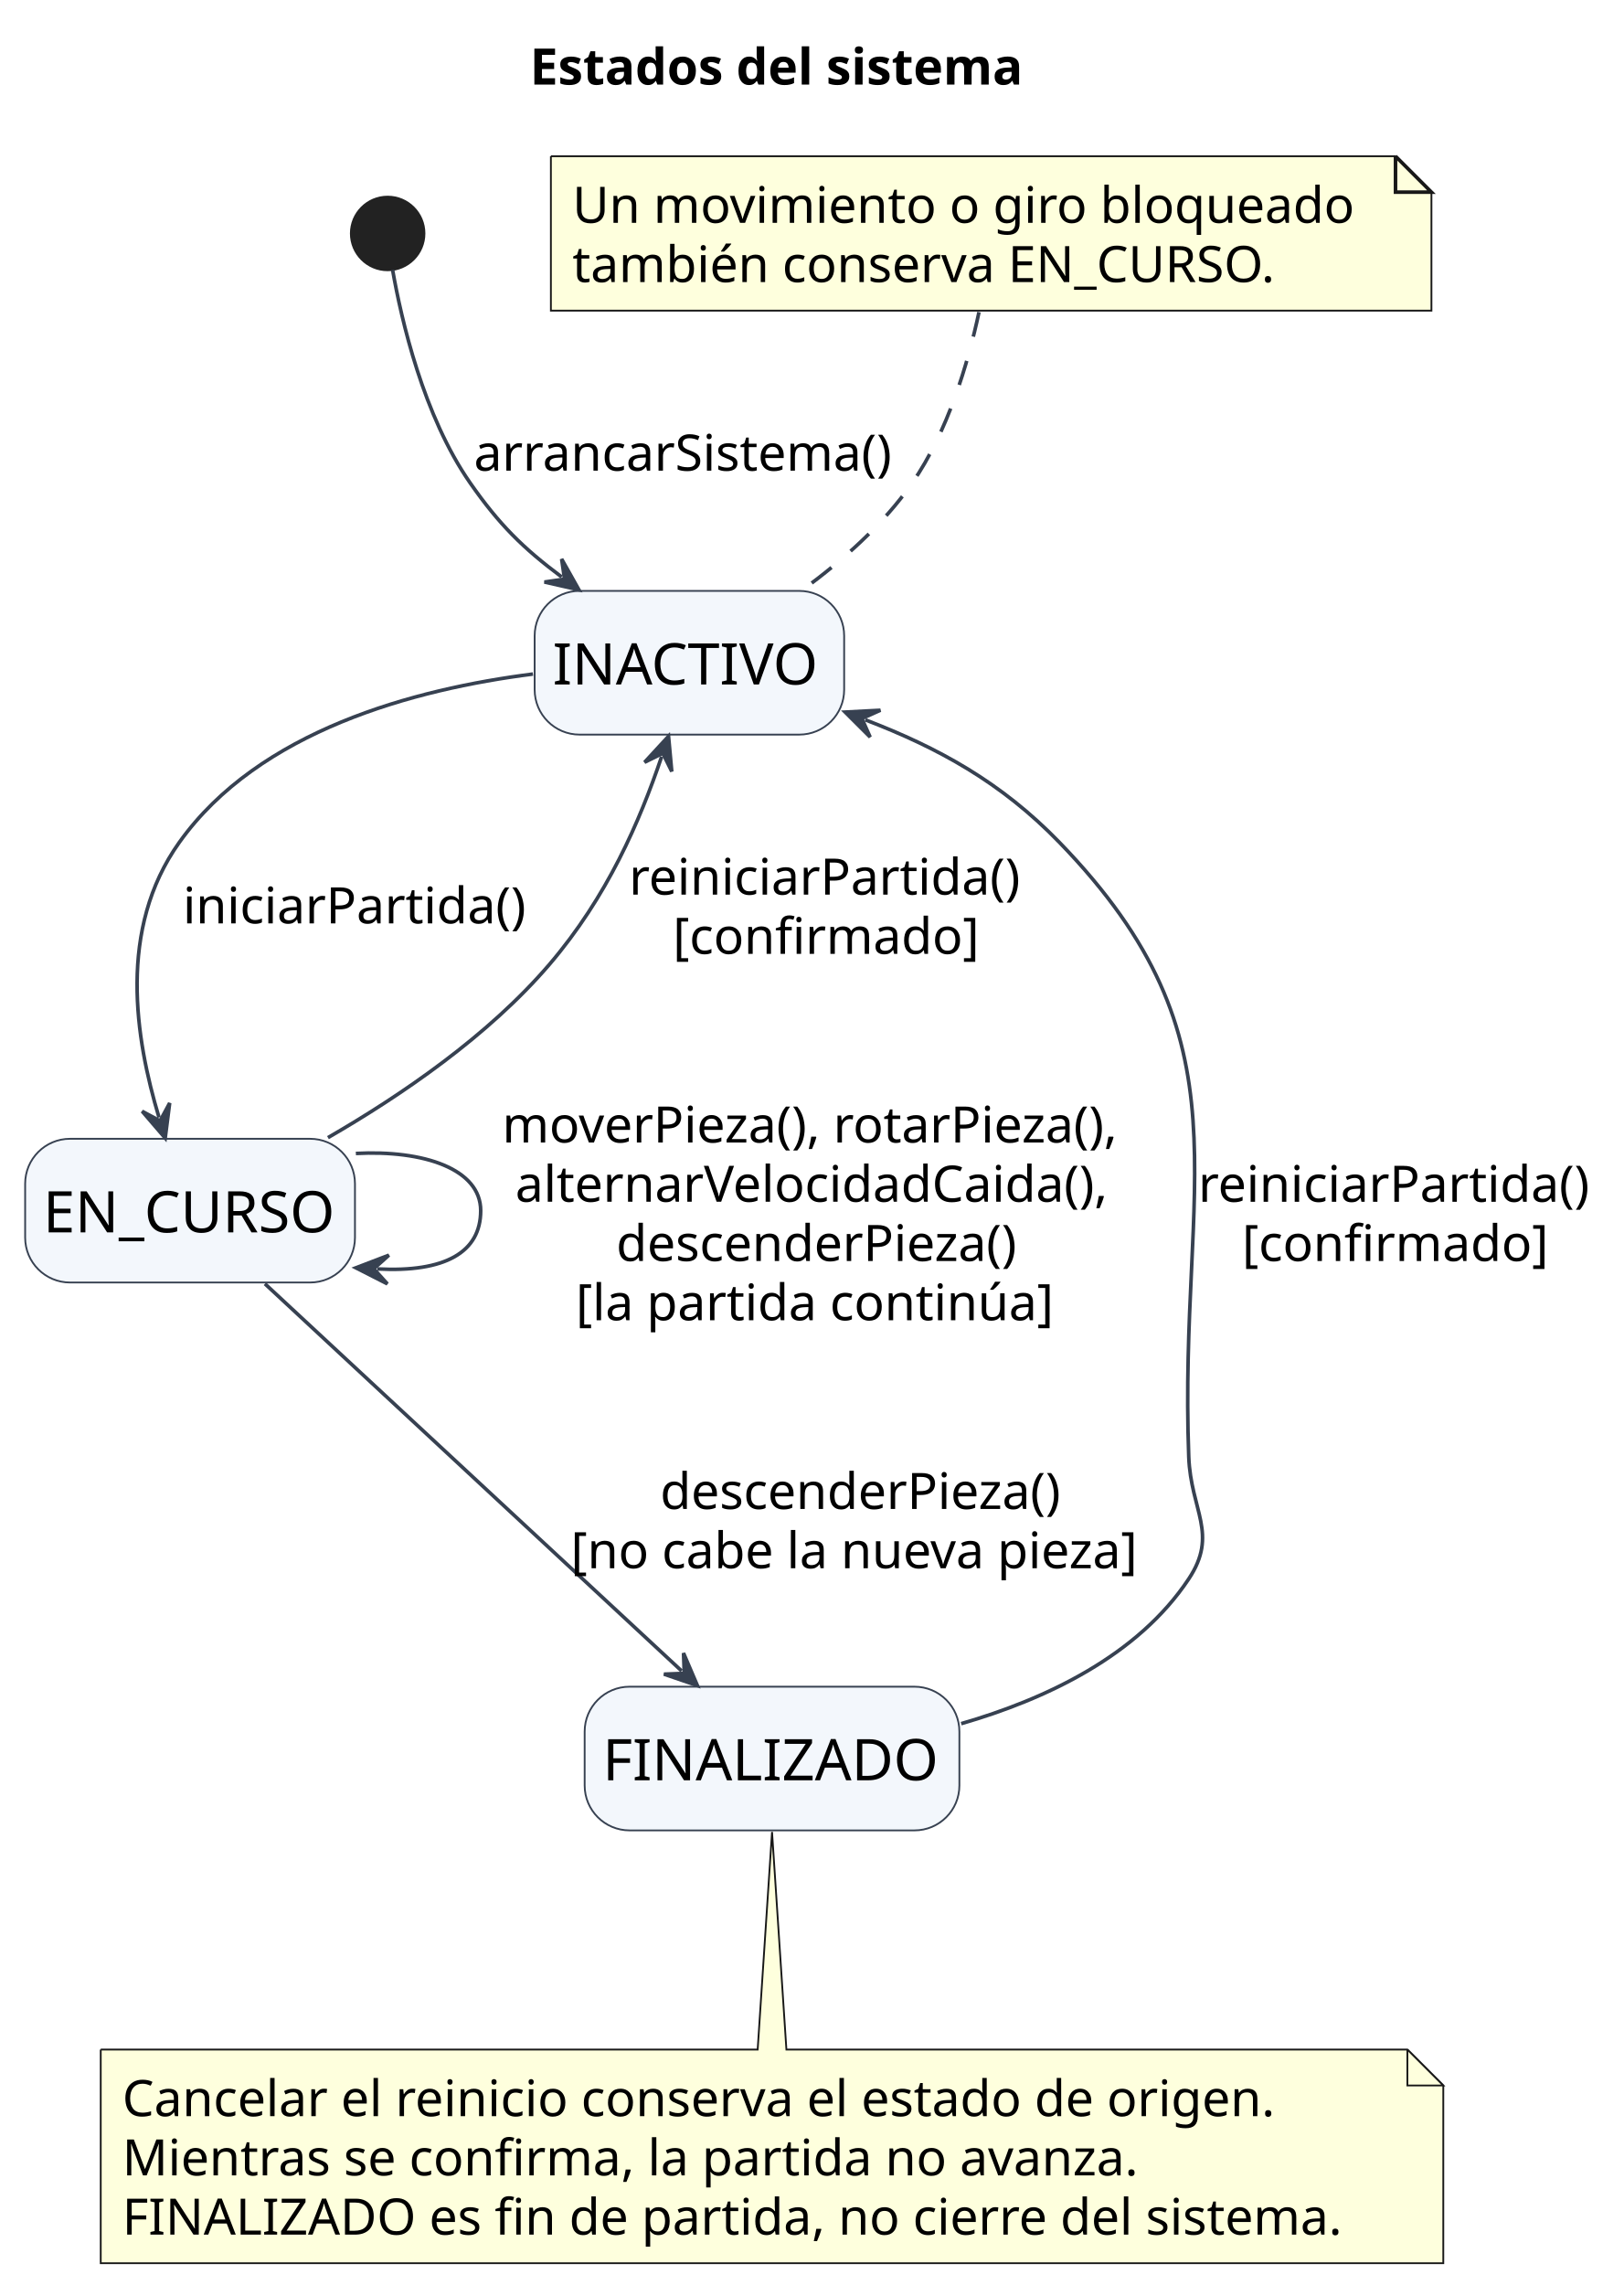
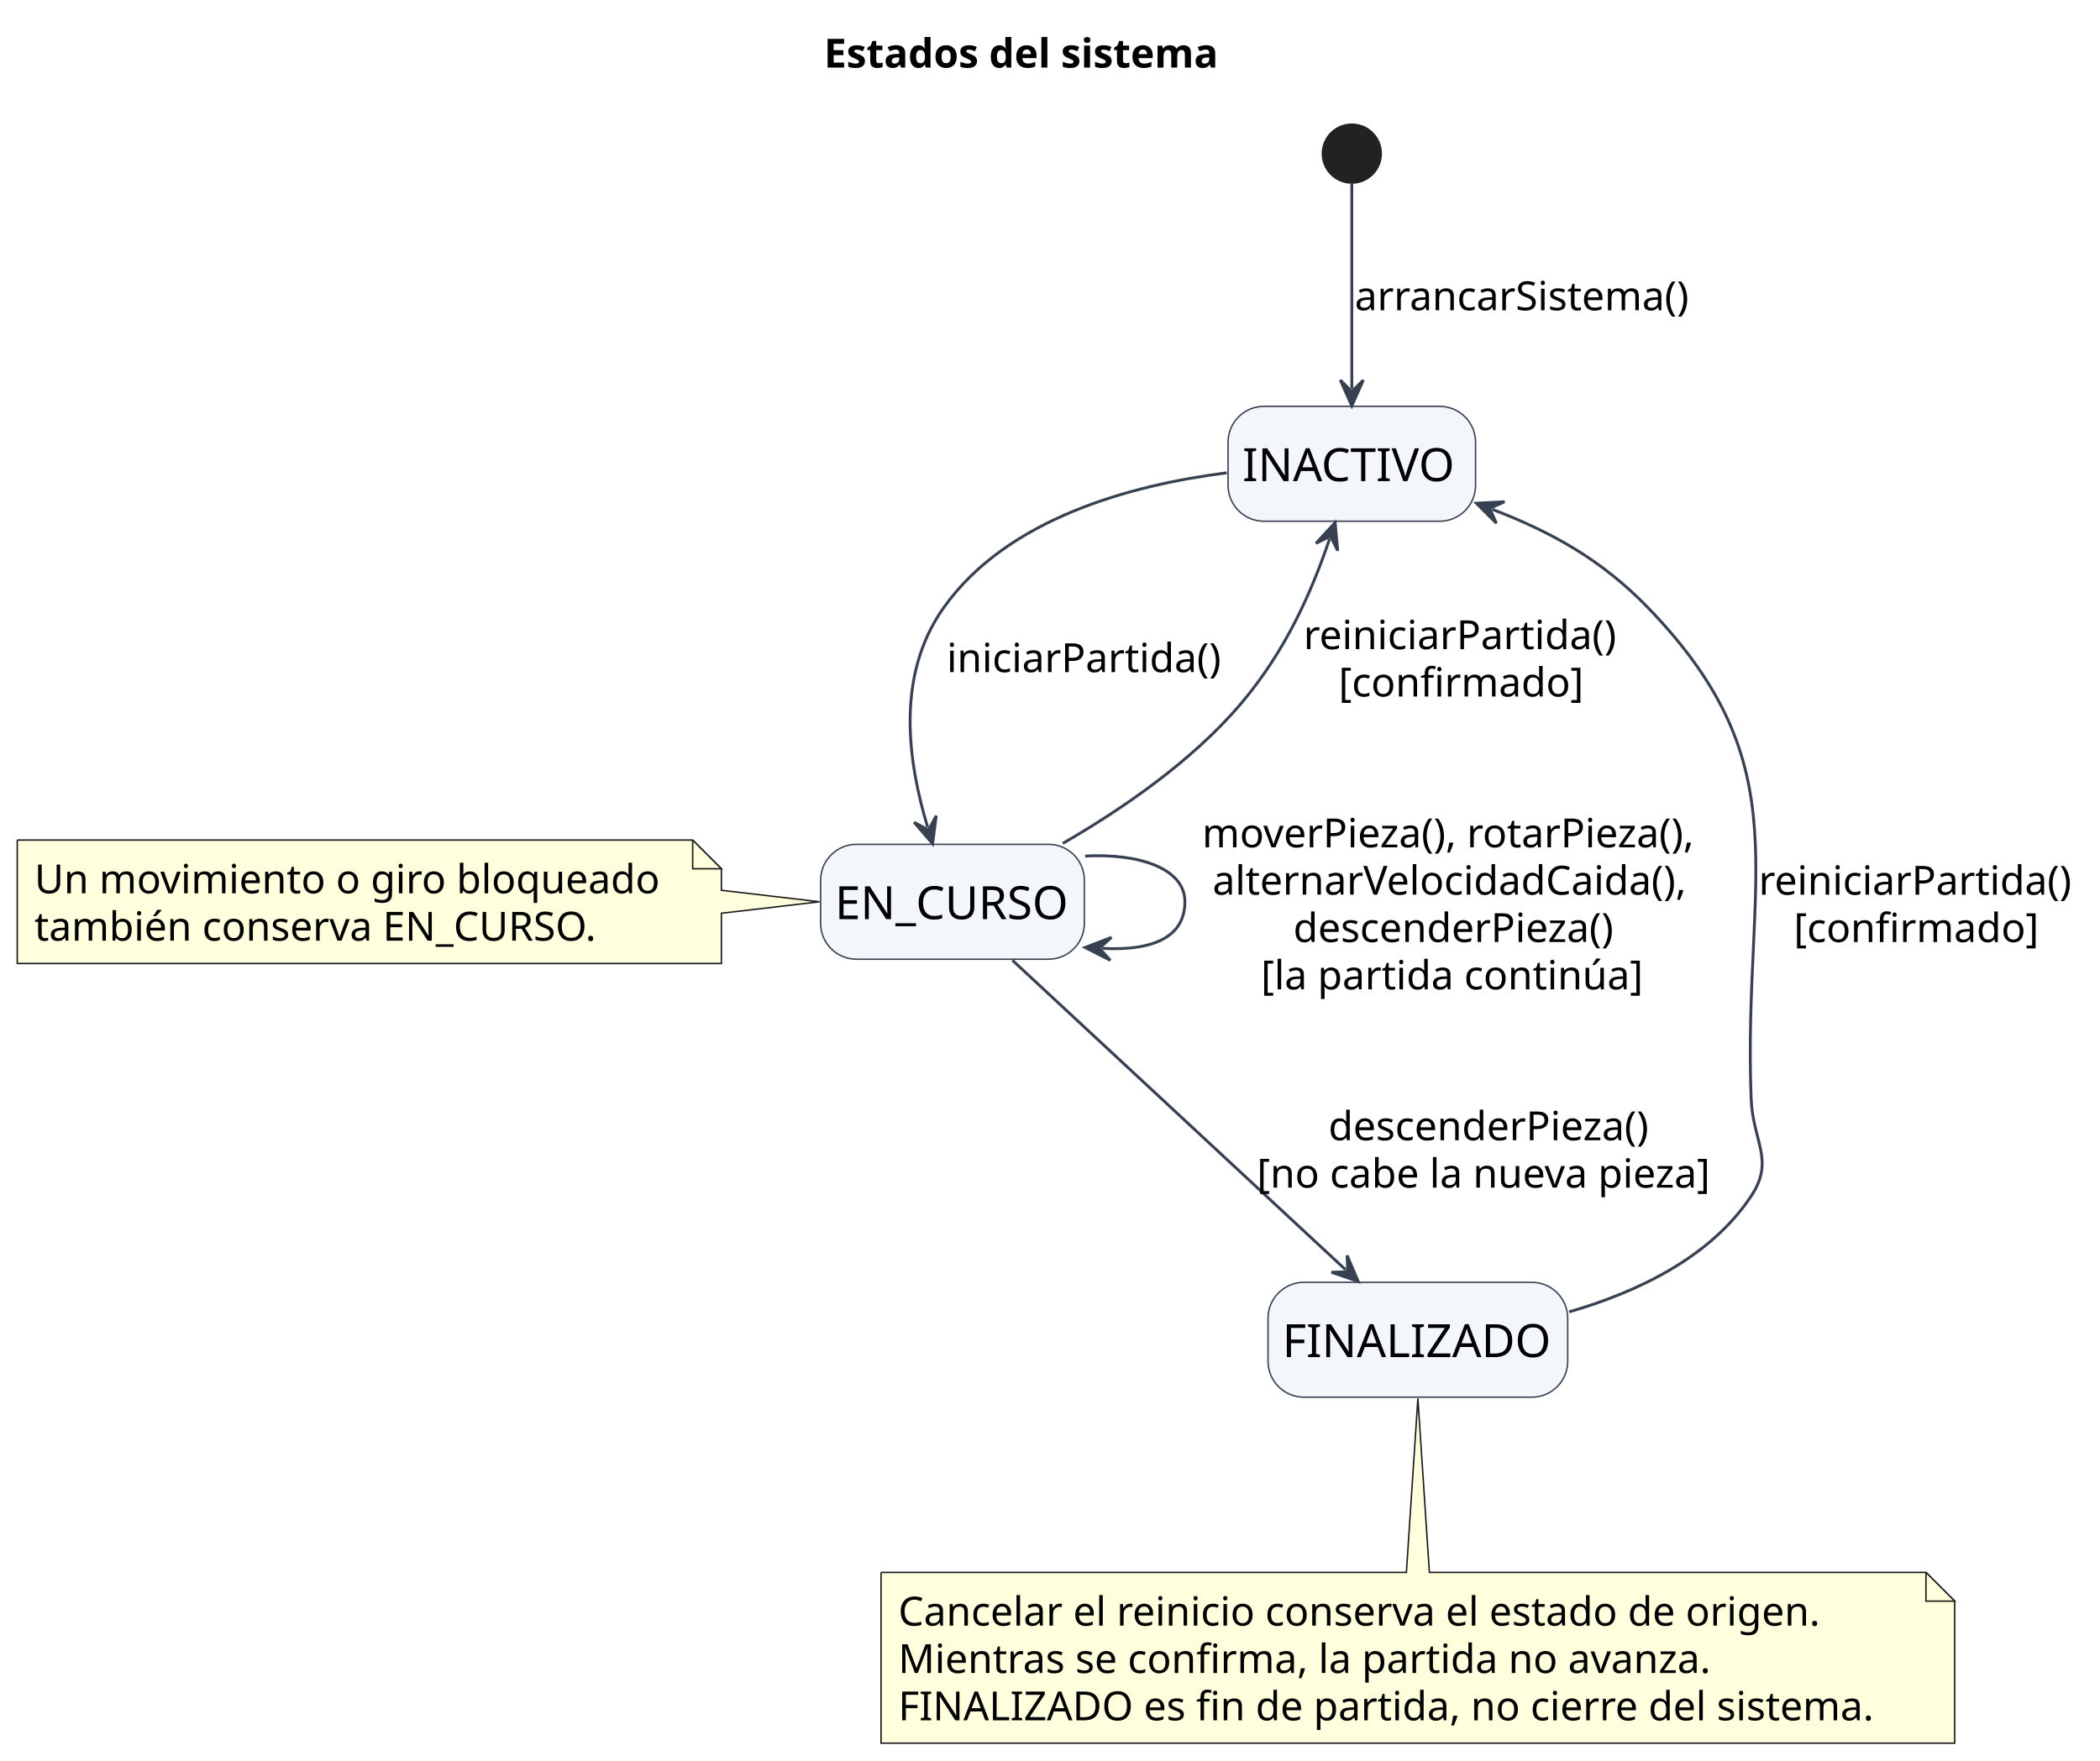
- <svg xmlns="http://www.w3.org/2000/svg" contentStyleType="text/css" data-diagram-type="STATE" height="636px" preserveAspectRatio="none" style="width:452px;height:636px;background:#FFFFFF;" version="1.1" viewBox="0 0 452 636" width="452px" zoomAndPan="magnify">
+ <svg xmlns="http://www.w3.org/2000/svg" contentStyleType="text/css" data-diagram-type="STATE" height="613px" preserveAspectRatio="none" style="width:731px;height:613px;background:#FFFFFF;" version="1.1" viewBox="0 0 731 613" width="731px" zoomAndPan="magnify">
  <defs />
  <g>
    <g class="title" data-source-line="11">
-       <text fill="#000000" font-family="sans-serif" font-size="14" font-weight="bold" lengthAdjust="spacing" textLength="143.691" x="147.488" y="23.535">Estados del sistema</text>
+       <text fill="#000000" font-family="sans-serif" font-size="14" font-weight="bold" lengthAdjust="spacing" textLength="143.691" x="286.813" y="23.535">Estados del sistema</text>
    </g>
-     <rect fill="#F3F7FC" height="40" rx="12.5" ry="12.5" style="stroke:#374151;stroke-width:0.5;" width="86.156" x="148.83" y="164.468" />
-     <text fill="#000000" font-family="sans-serif" font-size="16" lengthAdjust="spacing" textLength="76.156" x="153.83" y="190.515">INACTIVO</text>
-     <rect fill="#F3F7FC" height="40" rx="12.5" ry="12.5" style="stroke:#374151;stroke-width:0.5;" width="91.812" x="7" y="316.968" />
-     <text fill="#000000" font-family="sans-serif" font-size="16" lengthAdjust="spacing" textLength="81.812" x="12" y="343.015">EN_CURSO</text>
-     <rect fill="#F3F7FC" height="40" rx="12.5" ry="12.5" style="stroke:#374151;stroke-width:0.5;" width="104.312" x="162.75" y="469.468" />
-     <text fill="#000000" font-family="sans-serif" font-size="16" lengthAdjust="spacing" textLength="94.312" x="167.75" y="495.515">FINALIZADO</text>
-     <ellipse cx="107.91" cy="64.978" fill="#222222" rx="10" ry="10" style="stroke:#222222;stroke-width:1;" />
+     <rect fill="#F3F7FC" height="40" rx="12.5" ry="12.5" style="stroke:#374151;stroke-width:0.5;" width="86.156" x="427.48" y="141.488" />
+     <text fill="#000000" font-family="sans-serif" font-size="16" lengthAdjust="spacing" textLength="76.156" x="432.48" y="167.535">INACTIVO</text>
+     <rect fill="#F3F7FC" height="40" rx="12.5" ry="12.5" style="stroke:#374151;stroke-width:0.5;" width="91.812" x="285.65" y="293.988" />
+     <text fill="#000000" font-family="sans-serif" font-size="16" lengthAdjust="spacing" textLength="81.812" x="290.65" y="320.035">EN_CURSO</text>
+     <rect fill="#F3F7FC" height="40" rx="12.5" ry="12.5" style="stroke:#374151;stroke-width:0.5;" width="104.312" x="441.4" y="446.488" />
+     <text fill="#000000" font-family="sans-serif" font-size="16" lengthAdjust="spacing" textLength="94.312" x="446.4" y="472.535">FINALIZADO</text>
+     <ellipse cx="470.56" cy="53.488" fill="#222222" rx="10" ry="10" style="stroke:#222222;stroke-width:1;" />
    <g class="entity" data-qualified-name="GMN2" data-source-line="25" id="ent0003">
-       <path d="M153.35,43.488 L153.35,86.465 L398.466,86.465 L398.466,53.488 L388.466,43.488 L153.35,43.488" fill="#FEFFDD" style="stroke:#181818;stroke-width:0.5;" />
-       <path d="M388.466,43.488 L388.466,53.488 L398.466,53.488 L388.466,43.488" fill="#FEFFDD" style="stroke:#181818;stroke-width:1;" />
-       <text fill="#000000" font-family="sans-serif" font-size="14" lengthAdjust="spacing" textLength="224.116" x="159.35" y="62.023">Un movimiento o giro bloqueado</text>
-       <text fill="#000000" font-family="sans-serif" font-size="14" lengthAdjust="spacing" textLength="200.361" x="159.35" y="78.512">también conserva EN_CURSO.</text>
+       <path d="M6,292.498 L6,335.475 A0,0 0 0 0 6,335.475 L251.116,335.475 A0,0 0 0 0 251.116,335.475 L251.116,317.988 L285.26,313.988 L251.116,309.988 L251.116,302.498 L241.116,292.498 L6,292.498 A0,0 0 0 0 6,292.498" fill="#FEFFDD" style="stroke:#181818;stroke-width:0.5;" />
+       <path d="M241.116,292.498 L241.116,302.498 L251.116,302.498 L241.116,292.498" fill="#FEFFDD" style="stroke:#181818;stroke-width:0.5;" />
+       <text fill="#000000" font-family="sans-serif" font-size="14" lengthAdjust="spacing" textLength="224.116" x="12" y="311.033">Un movimiento o giro bloqueado</text>
+       <text fill="#000000" font-family="sans-serif" font-size="14" lengthAdjust="spacing" textLength="200.361" x="12" y="327.522">también conserva EN_CURSO.</text>
    </g>
    <g class="entity" data-qualified-name="GMN5" data-source-line="30" id="ent0006">
-       <path d="M28.04,570.468 L28.04,629.933 A0,0 0 0 0 28.04,629.933 L401.767,629.933 A0,0 0 0 0 401.767,629.933 L401.767,580.468 L391.767,570.468 L218.91,570.468 L214.91,509.898 L210.91,570.468 L28.04,570.468 A0,0 0 0 0 28.04,570.468" fill="#FEFFDD" style="stroke:#181818;stroke-width:0.5;" />
-       <path d="M391.767,570.468 L391.767,580.468 L401.767,580.468 L391.767,570.468" fill="#FEFFDD" style="stroke:#181818;stroke-width:0.5;" />
-       <text fill="#000000" font-family="sans-serif" font-size="14" lengthAdjust="spacing" textLength="333.464" x="34.04" y="589.003">Cancelar el reinicio conserva el estado de origen.</text>
-       <text fill="#000000" font-family="sans-serif" font-size="14" lengthAdjust="spacing" textLength="293.303" x="34.04" y="605.492">Mientras se confirma, la partida no avanza.</text>
-       <text fill="#000000" font-family="sans-serif" font-size="14" lengthAdjust="spacing" textLength="352.728" x="34.04" y="621.98">FINALIZADO es fin de partida, no cierre del sistema.</text>
+       <path d="M306.69,547.488 L306.69,606.953 A0,0 0 0 0 306.69,606.953 L680.418,606.953 A0,0 0 0 0 680.418,606.953 L680.418,557.488 L670.418,547.488 L497.56,547.488 L493.56,486.918 L489.56,547.488 L306.69,547.488 A0,0 0 0 0 306.69,547.488" fill="#FEFFDD" style="stroke:#181818;stroke-width:0.5;" />
+       <path d="M670.418,547.488 L670.418,557.488 L680.418,557.488 L670.418,547.488" fill="#FEFFDD" style="stroke:#181818;stroke-width:0.5;" />
+       <text fill="#000000" font-family="sans-serif" font-size="14" lengthAdjust="spacing" textLength="333.464" x="312.69" y="566.023">Cancelar el reinicio conserva el estado de origen.</text>
+       <text fill="#000000" font-family="sans-serif" font-size="14" lengthAdjust="spacing" textLength="293.303" x="312.69" y="582.512">Mientras se confirma, la partida no avanza.</text>
+       <text fill="#000000" font-family="sans-serif" font-size="14" lengthAdjust="spacing" textLength="352.728" x="312.69" y="599">FINALIZADO es fin de partida, no cierre del sistema.</text>
    </g>
    <g class="link" data-entity-1="ent0002" data-entity-2="ent0002" data-link-type="dependency" data-source-line="17" id="lnk3">
-       <path d="M109.29,75.138 C111.73,89.018 117.85,115.738 130.91,134.468 C138.91,145.938 145.542,152.519 156.352,160.589" fill="none" id="*start*-to-INACTIVO" style="stroke:#374151;stroke-width:1;" />
-       <polygon fill="#374151" points="161.16,164.178,156.341,155.589,157.153,161.187,151.555,162,161.16,164.178" style="stroke:#374151;stroke-width:1;" />
-       <text fill="#000000" font-family="sans-serif" font-size="14" lengthAdjust="spacing" textLength="117.906" x="131.91" y="131.003">arrancarSistema()</text>
+       <path d="M470.56,63.888 C470.56,81.218 470.56,112.498 470.56,135.338" fill="none" id="*start*-to-INACTIVO" style="stroke:#374151;stroke-width:1;" />
+       <polygon fill="#374151" points="470.56,141.338,474.56,132.338,470.56,136.338,466.56,132.338,470.56,141.338" style="stroke:#374151;stroke-width:1;" />
+       <text fill="#000000" font-family="sans-serif" font-size="14" lengthAdjust="spacing" textLength="117.906" x="471.56" y="108.023">arrancarSistema()</text>
    </g>
    <g class="link" data-entity-1="ent0002" data-entity-2="ent0003" data-link-type="dependency" data-source-line="18" id="lnk4">
-       <path d="M148.36,187.608 C115.38,191.798 72.08,203.348 49.91,234.468 C32.72,258.578 37.655,289.012 44.265,311.032" fill="none" id="INACTIVO-to-EN_CURSO" style="stroke:#374151;stroke-width:1;" />
-       <polygon fill="#374151" points="45.99,316.778,47.233,307.008,44.553,311.989,39.571,309.308,45.99,316.778" style="stroke:#374151;stroke-width:1;" />
-       <text fill="#000000" font-family="sans-serif" font-size="14" lengthAdjust="spacing" textLength="97.59" x="50.91" y="257.003">iniciarPartida()</text>
+       <path d="M427.02,164.628 C394.03,168.818 350.73,180.368 328.56,211.488 C311.37,235.598 316.305,266.032 322.915,288.052" fill="none" id="INACTIVO-to-EN_CURSO" style="stroke:#374151;stroke-width:1;" />
+       <polygon fill="#374151" points="324.64,293.798,325.884,284.028,323.202,289.009,318.221,286.328,324.64,293.798" style="stroke:#374151;stroke-width:1;" />
+       <text fill="#000000" font-family="sans-serif" font-size="14" lengthAdjust="spacing" textLength="97.59" x="329.56" y="234.023">iniciarPartida()</text>
    </g>
    <g class="link" data-entity-1="ent0002" data-entity-2="ent0003" data-link-type="dependency" data-source-line="21" id="lnk8">
-       <path d="M184.175,210.611 C178.085,228.591 169.06,249.598 152.91,268.468 C135.88,288.348 111.64,304.908 91.29,316.648" fill="none" id="INACTIVO-backto-EN_CURSO" style="stroke:#374151;stroke-width:1;" />
-       <polygon fill="#374151" points="186.1,204.928,179.424,212.169,184.496,209.664,187.001,214.736,186.1,204.928" style="stroke:#374151;stroke-width:1;" />
-       <text fill="#000000" font-family="sans-serif" font-size="14" lengthAdjust="spacing" textLength="111.118" x="175.1" y="249.003">reiniciarPartida()</text>
-       <text fill="#000000" font-family="sans-serif" font-size="14" lengthAdjust="spacing" textLength="86.7" x="187.309" y="265.492">[confirmado]</text>
+       <path d="M462.825,187.631 C456.735,205.611 447.71,226.618 431.56,245.488 C414.53,265.368 390.29,281.928 369.94,293.668" fill="none" id="INACTIVO-backto-EN_CURSO" style="stroke:#374151;stroke-width:1;" />
+       <polygon fill="#374151" points="464.75,181.948,458.074,189.189,463.146,186.684,465.651,191.756,464.75,181.948" style="stroke:#374151;stroke-width:1;" />
+       <text fill="#000000" font-family="sans-serif" font-size="14" lengthAdjust="spacing" textLength="111.118" x="453.75" y="226.023">reiniciarPartida()</text>
+       <text fill="#000000" font-family="sans-serif" font-size="14" lengthAdjust="spacing" textLength="86.7" x="465.959" y="242.512">[confirmado]</text>
    </g>
    <g class="link" data-entity-1="ent0003" data-entity-2="ent0003" data-link-type="dependency" data-source-line="19" id="lnk5">
-       <path d="M99.06,321.048 C117.91,320.048 133.81,325.358 133.81,336.968 C133.81,348.568 123.902,354.196 105.052,353.196" fill="none" id="EN_CURSO-to-EN_CURSO" style="stroke:#374151;stroke-width:1;" />
-       <polygon fill="#374151" points="99.06,352.878,107.835,357.349,104.053,353.143,108.259,349.361,99.06,352.878" style="stroke:#374151;stroke-width:1;" />
-       <text fill="#000000" font-family="sans-serif" font-size="14" lengthAdjust="spacing" textLength="177.652" x="139.81" y="318.003">moverPieza(), rotarPieza(),</text>
-       <text fill="#000000" font-family="sans-serif" font-size="14" lengthAdjust="spacing" textLength="170.406" x="143.433" y="334.492">alternarVelocidadCaida(),</text>
-       <text fill="#000000" font-family="sans-serif" font-size="14" lengthAdjust="spacing" textLength="114.194" x="171.539" y="350.98">descenderPieza()</text>
-       <text fill="#000000" font-family="sans-serif" font-size="14" lengthAdjust="spacing" textLength="136.691" x="160.291" y="367.468">[la partida continúa]</text>
+       <path d="M377.71,298.068 C396.56,297.068 412.46,302.378 412.46,313.988 C412.46,325.588 402.552,331.216 383.702,330.216" fill="none" id="EN_CURSO-to-EN_CURSO" style="stroke:#374151;stroke-width:1;" />
+       <polygon fill="#374151" points="377.71,329.898,386.486,334.369,382.703,330.163,386.909,326.381,377.71,329.898" style="stroke:#374151;stroke-width:1;" />
+       <text fill="#000000" font-family="sans-serif" font-size="14" lengthAdjust="spacing" textLength="177.652" x="418.46" y="295.023">moverPieza(), rotarPieza(),</text>
+       <text fill="#000000" font-family="sans-serif" font-size="14" lengthAdjust="spacing" textLength="170.406" x="422.083" y="311.512">alternarVelocidadCaida(),</text>
+       <text fill="#000000" font-family="sans-serif" font-size="14" lengthAdjust="spacing" textLength="114.194" x="450.189" y="328">descenderPieza()</text>
+       <text fill="#000000" font-family="sans-serif" font-size="14" lengthAdjust="spacing" textLength="136.691" x="438.94" y="344.488">[la partida continúa]</text>
    </g>
    <g class="link" data-entity-1="ent0003" data-entity-2="ent0004" data-link-type="dependency" data-source-line="20" id="lnk6">
-       <path d="M73.75,357.328 C104.86,386.228 158.684,436.235 189.744,465.085" fill="none" id="EN_CURSO-to-FINALIZADO" style="stroke:#374151;stroke-width:1;" />
-       <polygon fill="#374151" points="194.14,469.168,190.268,460.113,190.476,465.765,184.823,465.974,194.14,469.168" style="stroke:#374151;stroke-width:1;" />
-       <text fill="#000000" font-family="sans-serif" font-size="14" lengthAdjust="spacing" textLength="114.194" x="183.77" y="420.003">descenderPieza()</text>
-       <text fill="#000000" font-family="sans-serif" font-size="14" lengthAdjust="spacing" textLength="163.974" x="158.88" y="436.492">[no cabe la nueva pieza]</text>
+       <path d="M352.41,334.348 C383.51,363.248 437.334,413.255 468.394,442.105" fill="none" id="EN_CURSO-to-FINALIZADO" style="stroke:#374151;stroke-width:1;" />
+       <polygon fill="#374151" points="472.79,446.188,468.918,437.132,469.127,442.786,463.474,442.994,472.79,446.188" style="stroke:#374151;stroke-width:1;" />
+       <text fill="#000000" font-family="sans-serif" font-size="14" lengthAdjust="spacing" textLength="114.194" x="462.42" y="397.023">descenderPieza()</text>
+       <text fill="#000000" font-family="sans-serif" font-size="14" lengthAdjust="spacing" textLength="163.974" x="437.53" y="413.512">[no cabe la nueva pieza]</text>
    </g>
    <g class="link" data-entity-1="ent0004" data-entity-2="ent0002" data-link-type="dependency" data-source-line="22" id="lnk9">
-       <path d="M267.56,479.758 C291.11,472.948 316.71,460.868 330.91,439.468 C339.26,426.868 331.47,420.568 330.91,405.468 C328.01,327.848 348.95,290.238 294.91,234.468 C278.65,217.678 261.092,208.106 240.852,200.346" fill="none" id="FINALIZADO-to-INACTIVO" style="stroke:#374151;stroke-width:1;" />
-       <polygon fill="#374151" points="235.25,198.198,242.222,205.155,239.919,199.988,245.085,197.685,235.25,198.198" style="stroke:#374151;stroke-width:1;" />
-       <text fill="#000000" font-family="sans-serif" font-size="14" lengthAdjust="spacing" textLength="111.118" x="333.55" y="334.503">reiniciarPartida()</text>
-       <text fill="#000000" font-family="sans-serif" font-size="14" lengthAdjust="spacing" textLength="86.7" x="345.759" y="350.992">[confirmado]</text>
-     </g>
-     <g class="link" data-entity-1="ent0003" data-entity-2="ent0002" data-link-type="association" data-source-line="25" id="lnk4">
-       <path d="M272.52,86.878 C269.44,101.238 263.8,120.198 253.91,134.468 C245.93,145.958 234.47,156.078 223.56,164.088" fill="none" id="GMN2-INACTIVO" style="stroke:#374151;stroke-width:1;stroke-dasharray:7,7;" />
+       <path d="M546.21,456.778 C569.76,449.968 595.36,437.888 609.56,416.488 C617.91,403.888 610.12,397.588 609.56,382.488 C606.66,304.868 627.6,267.258 573.56,211.488 C557.3,194.698 539.742,185.127 519.512,177.367" fill="none" id="FINALIZADO-to-INACTIVO" style="stroke:#374151;stroke-width:1;" />
+       <polygon fill="#374151" points="513.91,175.218,520.88,182.176,518.578,177.009,523.746,174.707,513.91,175.218" style="stroke:#374151;stroke-width:1;" />
+       <text fill="#000000" font-family="sans-serif" font-size="14" lengthAdjust="spacing" textLength="111.118" x="612.2" y="311.523">reiniciarPartida()</text>
+       <text fill="#000000" font-family="sans-serif" font-size="14" lengthAdjust="spacing" textLength="86.7" x="624.409" y="328.012">[confirmado]</text>
    </g>
  </g>
</svg>
